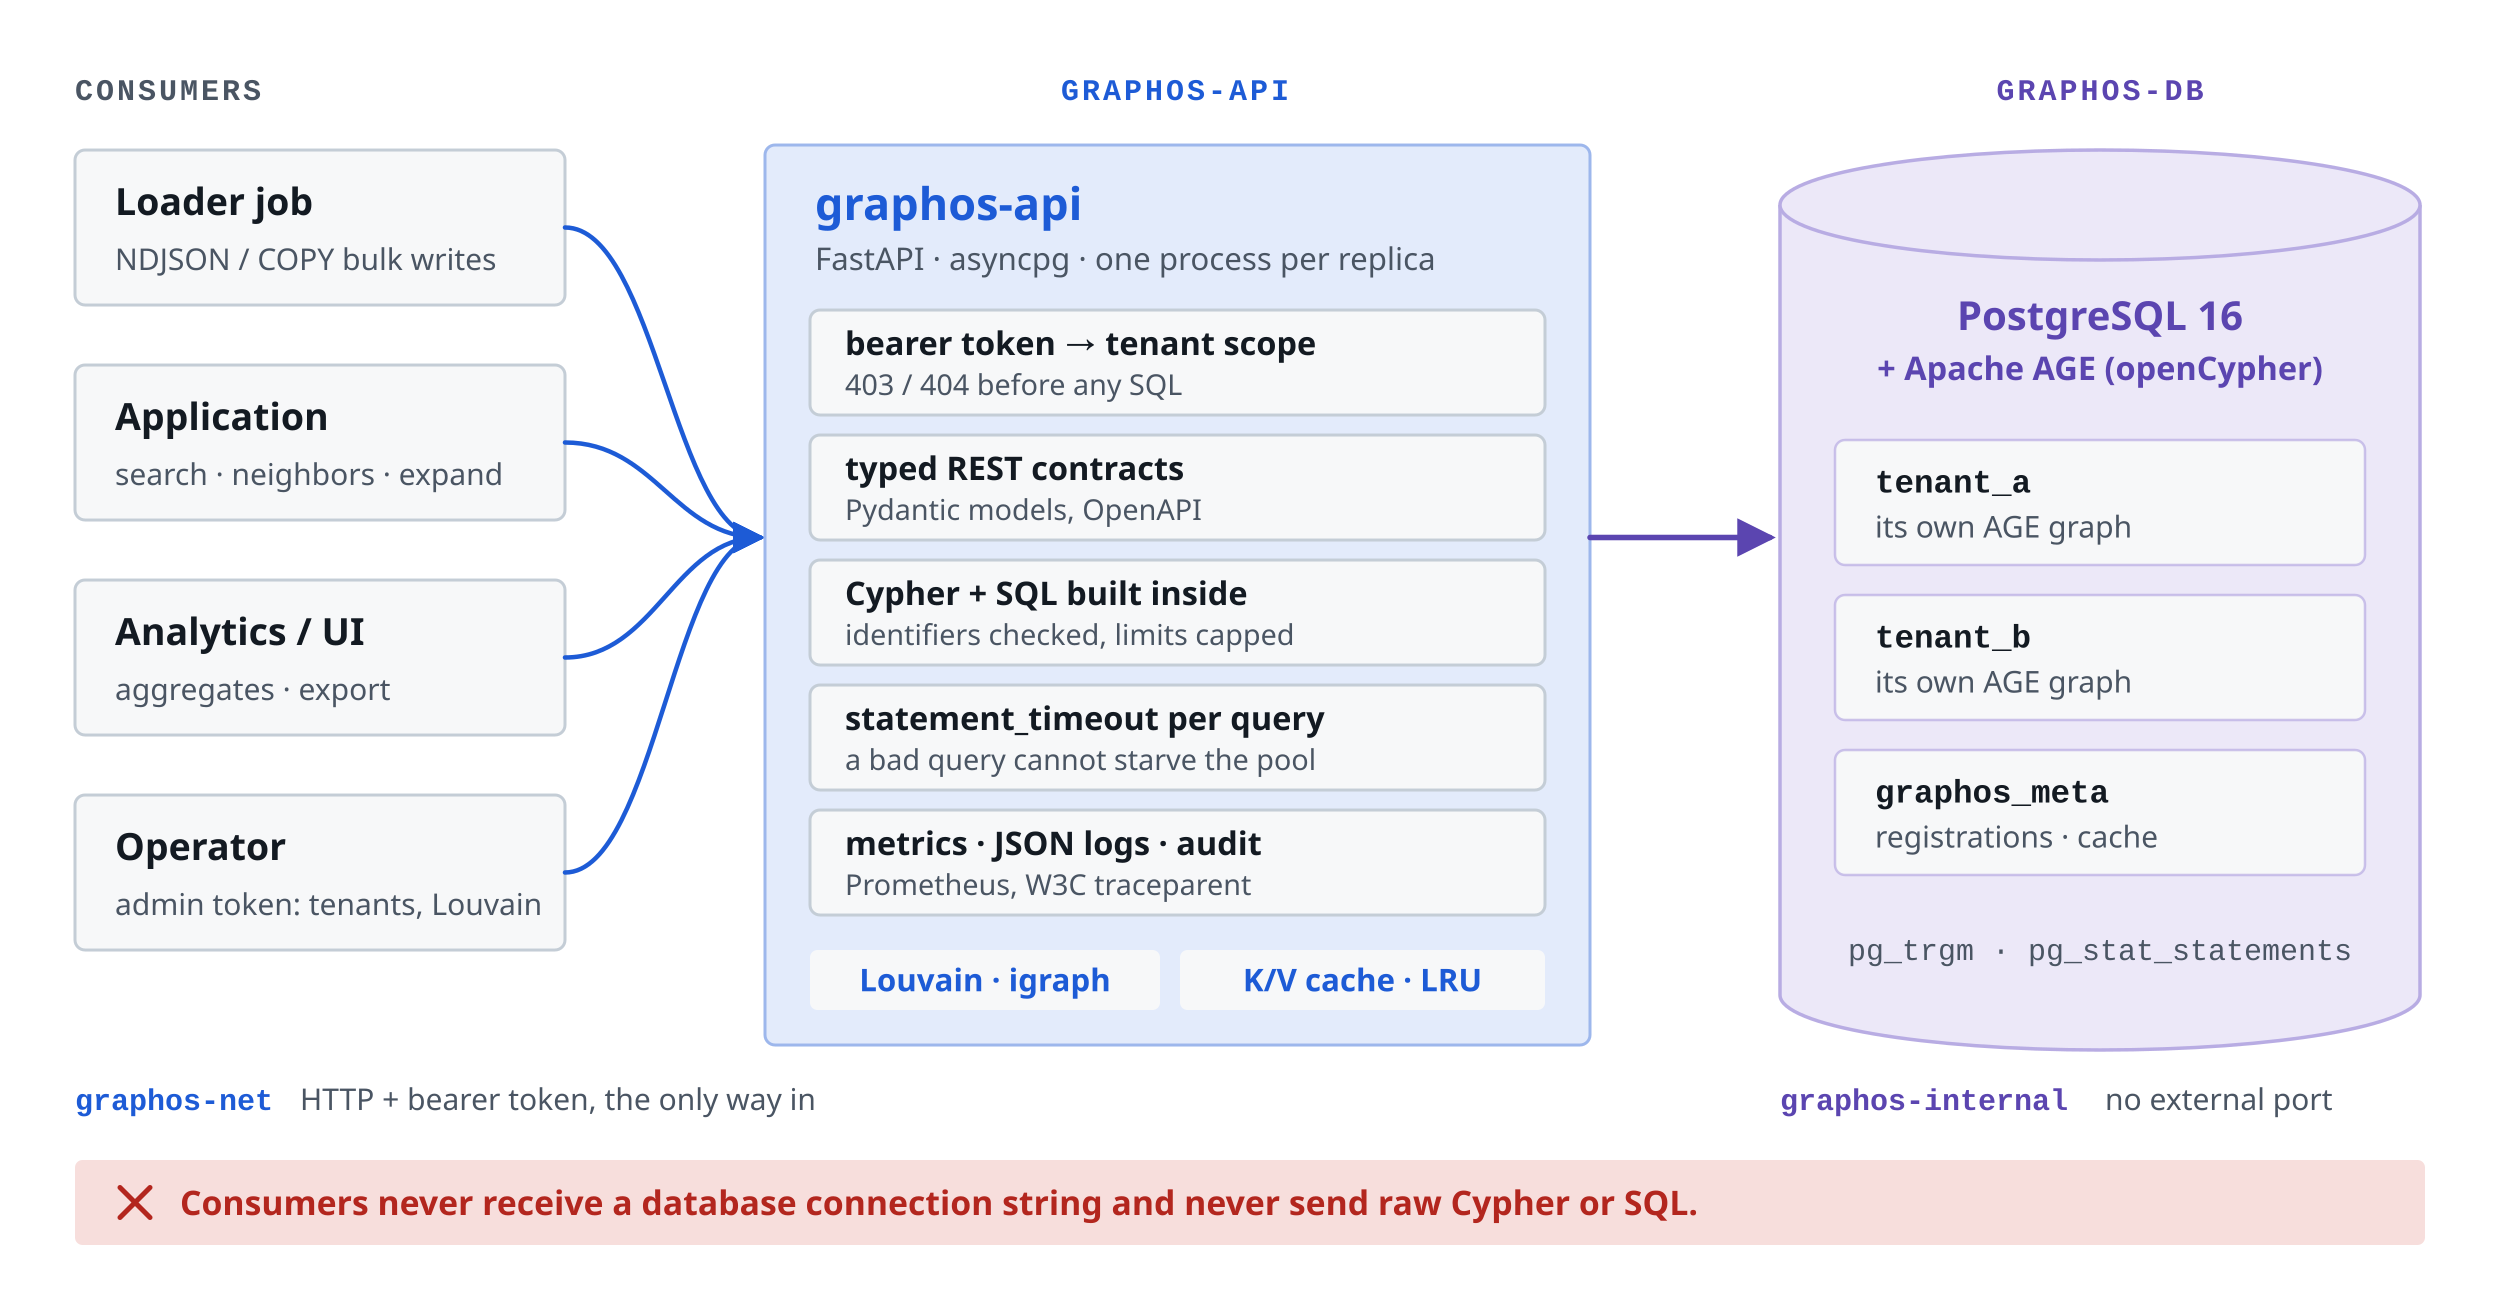
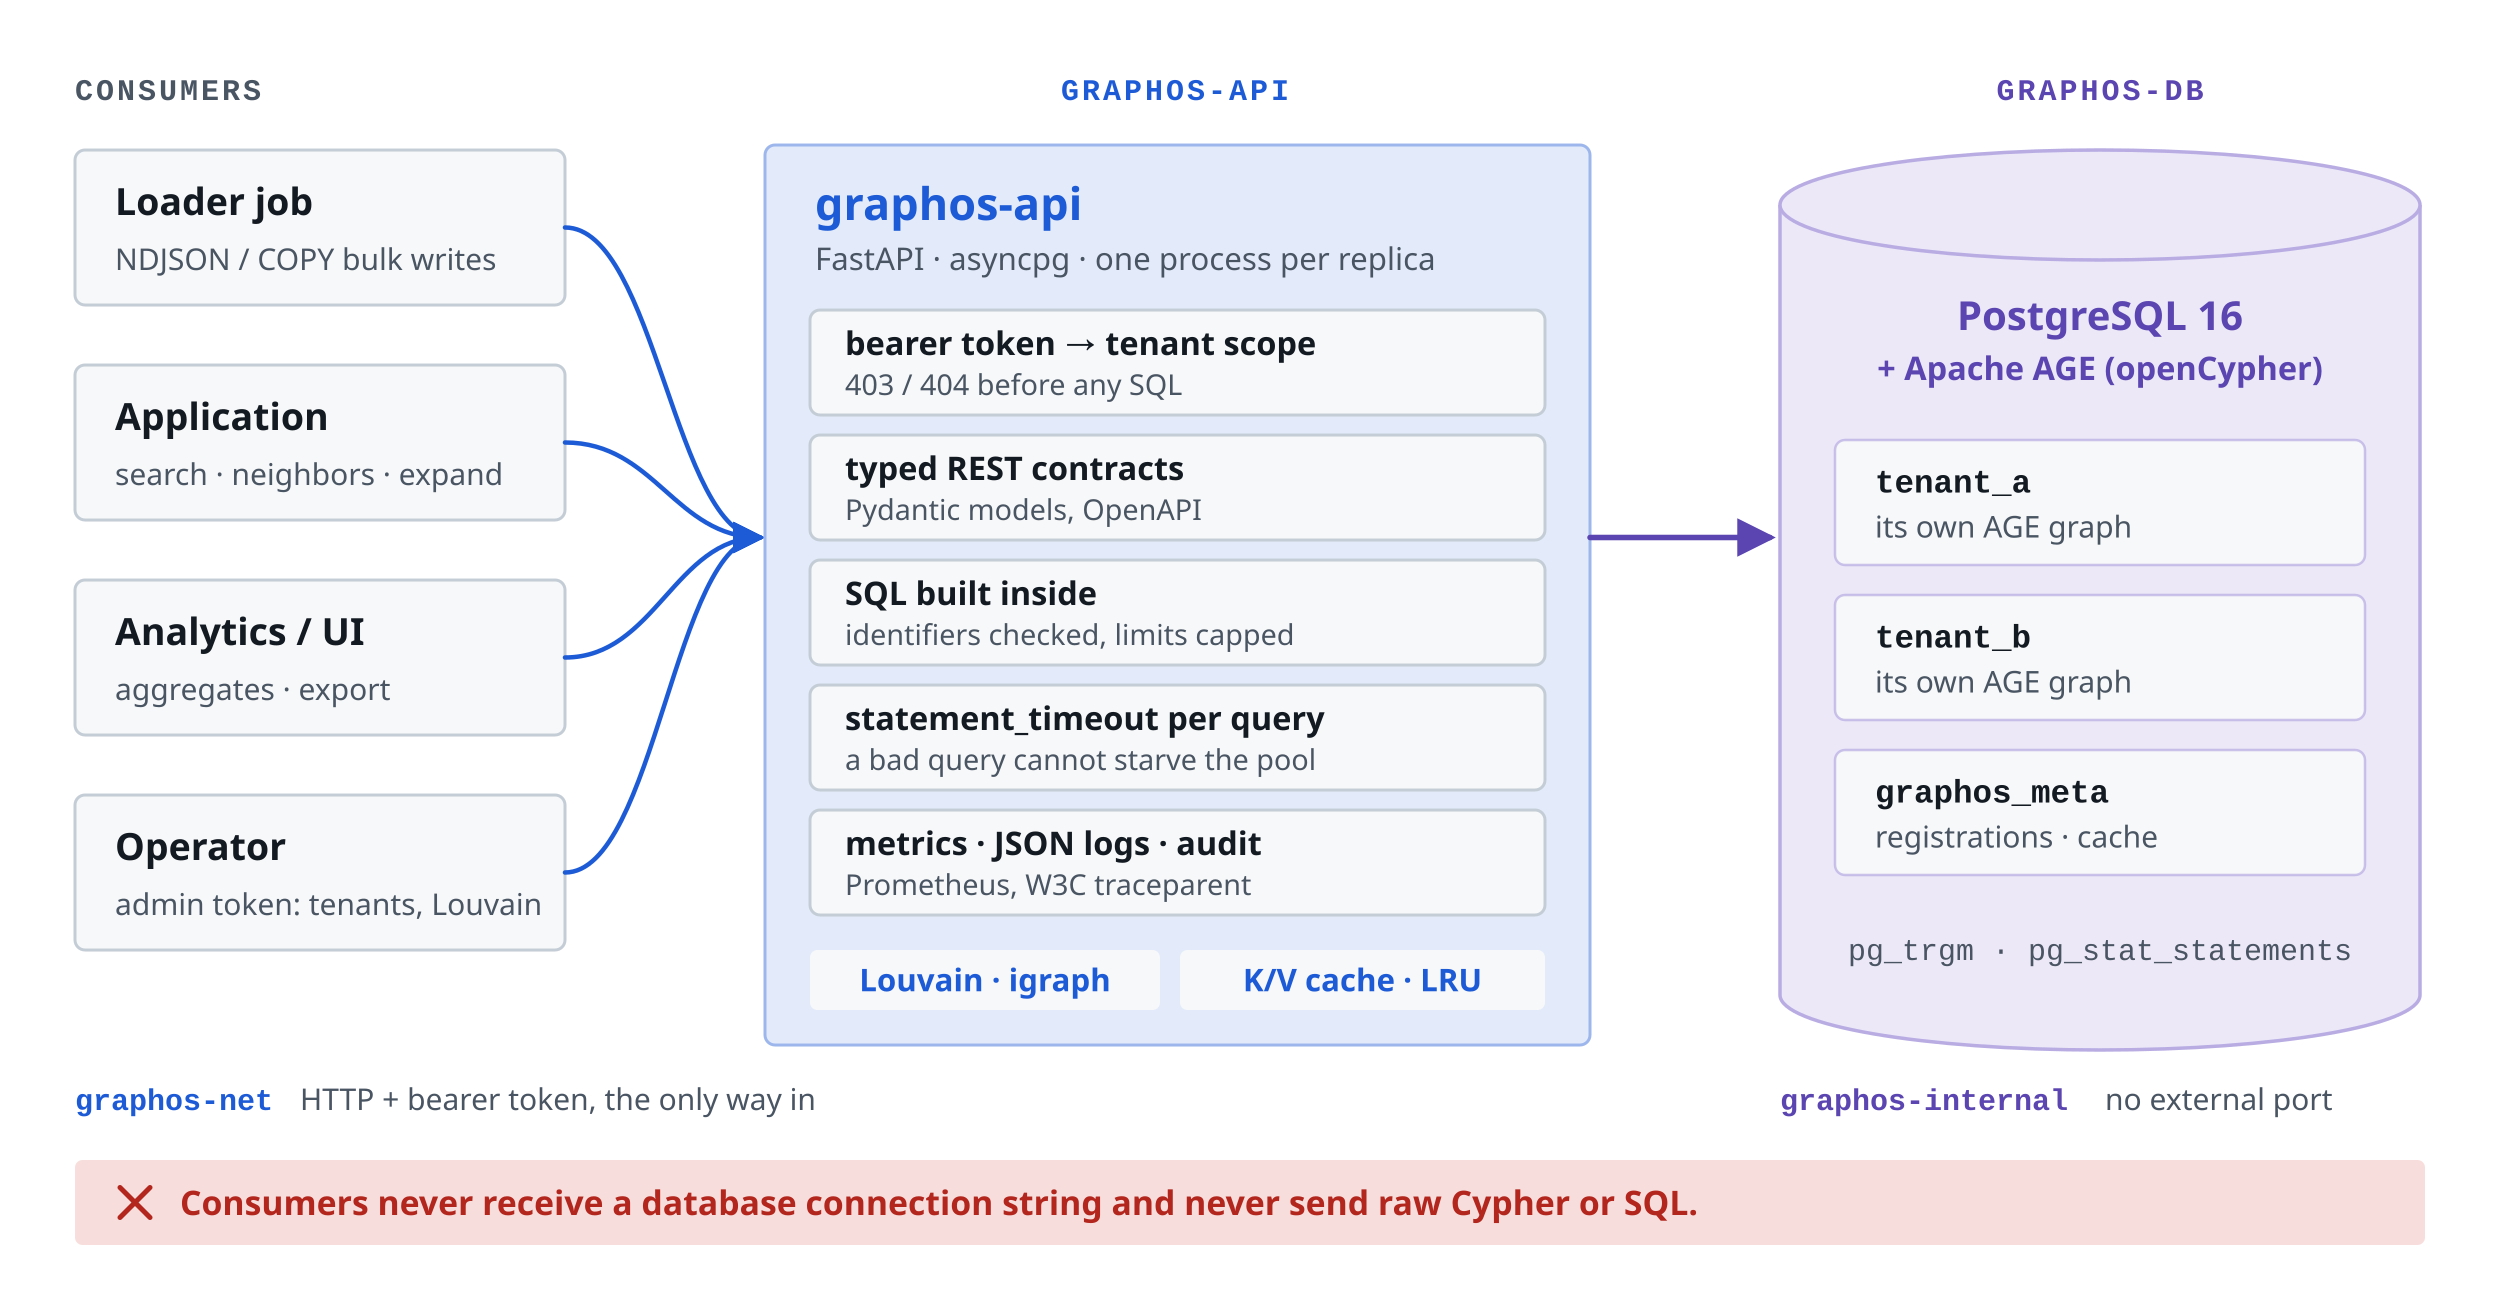
<svg xmlns="http://www.w3.org/2000/svg" viewBox="0 0 1000 516" width="1000" height="516" font-family="-apple-system, BlinkMacSystemFont, 'Segoe UI', 'Noto Sans', Helvetica, Arial, sans-serif" role="img" aria-labelledby="title desc">
  <defs>
    <marker id="h0" viewBox="0 0 10 10" refX="8.5" refY="5" markerWidth="7" markerHeight="7" orient="auto-start-reverse">
      <path d="M0,0 L10,5 L0,10 z" fill="#1D5BD6" />
    </marker>
    <marker id="h1" viewBox="0 0 10 10" refX="8.5" refY="5" markerWidth="7" markerHeight="7" orient="auto-start-reverse">
      <path d="M0,0 L10,5 L0,10 z" fill="#5B45B0" />
    </marker>
  </defs>
  <text x="30" y="40" font-size="12" font-weight="600" fill="#4A5563" font-family="ui-monospace, SFMono-Regular, 'SF Mono', Menlo, Consolas, 'Liberation Mono', monospace" letter-spacing="1.2">CONSUMERS</text>
  <text x="470" y="40" font-size="12" font-weight="600" fill="#1D5BD6" text-anchor="middle" font-family="ui-monospace, SFMono-Regular, 'SF Mono', Menlo, Consolas, 'Liberation Mono', monospace" letter-spacing="1.2">GRAPHOS-API</text>
  <text x="840" y="40" font-size="12" font-weight="600" fill="#5B45B0" text-anchor="middle" font-family="ui-monospace, SFMono-Regular, 'SF Mono', Menlo, Consolas, 'Liberation Mono', monospace" letter-spacing="1.2">GRAPHOS-DB</text>
  <rect x="30" y="60" width="196" height="62" rx="4" fill="#F7F8F9" stroke="#C4CDD6" stroke-width="1.2" />
  <text x="46" y="86" font-size="15" font-weight="600" fill="#131A22">Loader job</text>
  <text x="46" y="108" font-size="12" font-weight="400" fill="#4A5563">NDJSON / COPY bulk writes</text>
  <rect x="30" y="146" width="196" height="62" rx="4" fill="#F7F8F9" stroke="#C4CDD6" stroke-width="1.2" />
  <text x="46" y="172" font-size="15" font-weight="600" fill="#131A22">Application</text>
  <text x="46" y="194" font-size="12" font-weight="400" fill="#4A5563">search · neighbors · expand</text>
  <rect x="30" y="232" width="196" height="62" rx="4" fill="#F7F8F9" stroke="#C4CDD6" stroke-width="1.2" />
  <text x="46" y="258" font-size="15" font-weight="600" fill="#131A22">Analytics / UI</text>
  <text x="46" y="280" font-size="12" font-weight="400" fill="#4A5563">aggregates · export</text>
  <rect x="30" y="318" width="196" height="62" rx="4" fill="#F7F8F9" stroke="#C4CDD6" stroke-width="1.2" />
  <text x="46" y="344" font-size="15" font-weight="600" fill="#131A22">Operator</text>
  <text x="46" y="366" font-size="12" font-weight="400" fill="#4A5563">admin token: tenants, Louvain</text>
  <path d="M226 91 C 262 91, 270 215, 304 215" fill="none" stroke="#1D5BD6" stroke-width="1.8" stroke-linecap="round" marker-end="url(#h0)" />
  <path d="M226 177 C 262 177, 270 215, 304 215" fill="none" stroke="#1D5BD6" stroke-width="1.8" stroke-linecap="round" marker-end="url(#h0)" />
  <path d="M226 263 C 262 263, 270 215, 304 215" fill="none" stroke="#1D5BD6" stroke-width="1.8" stroke-linecap="round" marker-end="url(#h0)" />
  <path d="M226 349 C 262 349, 270 215, 304 215" fill="none" stroke="#1D5BD6" stroke-width="1.8" stroke-linecap="round" marker-end="url(#h0)" />
  <text x="30" y="444" font-size="12" font-weight="600" fill="#1D5BD6" font-family="ui-monospace, SFMono-Regular, 'SF Mono', Menlo, Consolas, 'Liberation Mono', monospace">graphos-net</text>
  <text x="120" y="444" font-size="12" font-weight="400" fill="#4A5563">HTTP + bearer token, the only way in</text>
  <rect x="306" y="58" width="330" height="360" rx="4" fill="#E3EBFB" stroke="#9DB7EC" stroke-width="1.2" />
  <text x="326" y="88" font-size="18" font-weight="700" fill="#1D5BD6">graphos-api</text>
  <text x="326" y="108" font-size="12.5" font-weight="400" fill="#4A5563">FastAPI · asyncpg · one process per replica</text>
  <rect x="324" y="124" width="294" height="42" rx="4" fill="#F7F8F9" stroke="#C4CDD6" stroke-width="1.2" />
  <text x="338" y="142" font-size="13" font-weight="600" fill="#131A22">bearer token → tenant scope</text>
  <text x="338" y="158" font-size="11.5" font-weight="400" fill="#4A5563">403 / 404 before any SQL</text>
  <rect x="324" y="174" width="294" height="42" rx="4" fill="#F7F8F9" stroke="#C4CDD6" stroke-width="1.2" />
  <text x="338" y="192" font-size="13" font-weight="600" fill="#131A22">typed REST contracts</text>
  <text x="338" y="208" font-size="11.5" font-weight="400" fill="#4A5563">Pydantic models, OpenAPI</text>
  <rect x="324" y="224" width="294" height="42" rx="4" fill="#F7F8F9" stroke="#C4CDD6" stroke-width="1.2" />
-   <text x="338" y="242" font-size="13" font-weight="600" fill="#131A22">Cypher + SQL built inside</text>
+   <text x="338" y="242" font-size="13" font-weight="600" fill="#131A22">SQL built inside</text>
  <text x="338" y="258" font-size="11.5" font-weight="400" fill="#4A5563">identifiers checked, limits capped</text>
  <rect x="324" y="274" width="294" height="42" rx="4" fill="#F7F8F9" stroke="#C4CDD6" stroke-width="1.2" />
  <text x="338" y="292" font-size="13" font-weight="600" fill="#131A22">statement_timeout per query</text>
  <text x="338" y="308" font-size="11.5" font-weight="400" fill="#4A5563">a bad query cannot starve the pool</text>
  <rect x="324" y="324" width="294" height="42" rx="4" fill="#F7F8F9" stroke="#C4CDD6" stroke-width="1.2" />
  <text x="338" y="342" font-size="13" font-weight="600" fill="#131A22">metrics · JSON logs · audit</text>
  <text x="338" y="358" font-size="11.5" font-weight="400" fill="#4A5563">Prometheus, W3C traceparent</text>
  <rect x="324" y="380" width="140" height="24" rx="3" fill="#F7F8F9" />
  <text x="394" y="396.5" font-size="12.5" font-weight="600" fill="#1D5BD6" text-anchor="middle">Louvain · igraph</text>
  <rect x="472" y="380" width="146" height="24" rx="3" fill="#F7F8F9" />
  <text x="545" y="396.5" font-size="12.5" font-weight="600" fill="#1D5BD6" text-anchor="middle">K/V cache · LRU</text>
  <path d="M636 215 H708" fill="none" stroke="#5B45B0" stroke-width="2.2" stroke-linecap="round" marker-end="url(#h1)" />
  <text x="712" y="444" font-size="12" font-weight="600" fill="#5B45B0" font-family="ui-monospace, SFMono-Regular, 'SF Mono', Menlo, Consolas, 'Liberation Mono', monospace">graphos-internal</text>
  <text x="842" y="444" font-size="12" font-weight="400" fill="#4A5563">no external port</text>
  <g>
    <path d="M712 82 v316 a128 22 0 0 0 256 0 v-316" fill="#ECE8F8" stroke="#B8ACE3" stroke-width="1.4" />
    <ellipse cx="840" cy="82" rx="128" ry="22" fill="#ECE8F8" stroke="#B8ACE3" stroke-width="1.4" />
  </g>
  <text x="840" y="132" font-size="16" font-weight="700" fill="#5B45B0" text-anchor="middle">PostgreSQL 16</text>
  <text x="840" y="152" font-size="13" font-weight="600" fill="#5B45B0" text-anchor="middle">+ Apache AGE (openCypher)</text>
  <rect x="734" y="176" width="212" height="50" rx="4" fill="#F7F8F9" stroke="#B8ACE3" stroke-opacity="0.7" />
  <text x="750" y="197" font-size="13" font-weight="600" fill="#131A22" font-family="ui-monospace, SFMono-Regular, 'SF Mono', Menlo, Consolas, 'Liberation Mono', monospace">tenant_a</text>
  <text x="750" y="215" font-size="12" font-weight="400" fill="#4A5563">its own AGE graph</text>
  <rect x="734" y="238" width="212" height="50" rx="4" fill="#F7F8F9" stroke="#B8ACE3" stroke-opacity="0.7" />
  <text x="750" y="259" font-size="13" font-weight="600" fill="#131A22" font-family="ui-monospace, SFMono-Regular, 'SF Mono', Menlo, Consolas, 'Liberation Mono', monospace">tenant_b</text>
  <text x="750" y="277" font-size="12" font-weight="400" fill="#4A5563">its own AGE graph</text>
  <rect x="734" y="300" width="212" height="50" rx="4" fill="#F7F8F9" stroke="#B8ACE3" stroke-opacity="0.7" />
  <text x="750" y="321" font-size="13" font-weight="600" fill="#131A22" font-family="ui-monospace, SFMono-Regular, 'SF Mono', Menlo, Consolas, 'Liberation Mono', monospace">graphos_meta</text>
  <text x="750" y="339" font-size="12" font-weight="400" fill="#4A5563">registrations · cache</text>
  <text x="840" y="384" font-size="12" font-weight="400" fill="#4A5563" text-anchor="middle" font-family="ui-monospace, SFMono-Regular, 'SF Mono', Menlo, Consolas, 'Liberation Mono', monospace">pg_trgm · pg_stat_statements</text>
  <rect x="30" y="464" width="940" height="34" rx="3" fill="#F7DEDC" />
  <path d="M48 475 l12 12 M60 475 l-12 12" stroke="#B3261E" stroke-width="2" stroke-linecap="round" />
  <text x="72" y="486" font-size="13.5" font-weight="600" fill="#B3261E">Consumers never receive a database connection string and never send raw Cypher or SQL.</text>
</svg>
